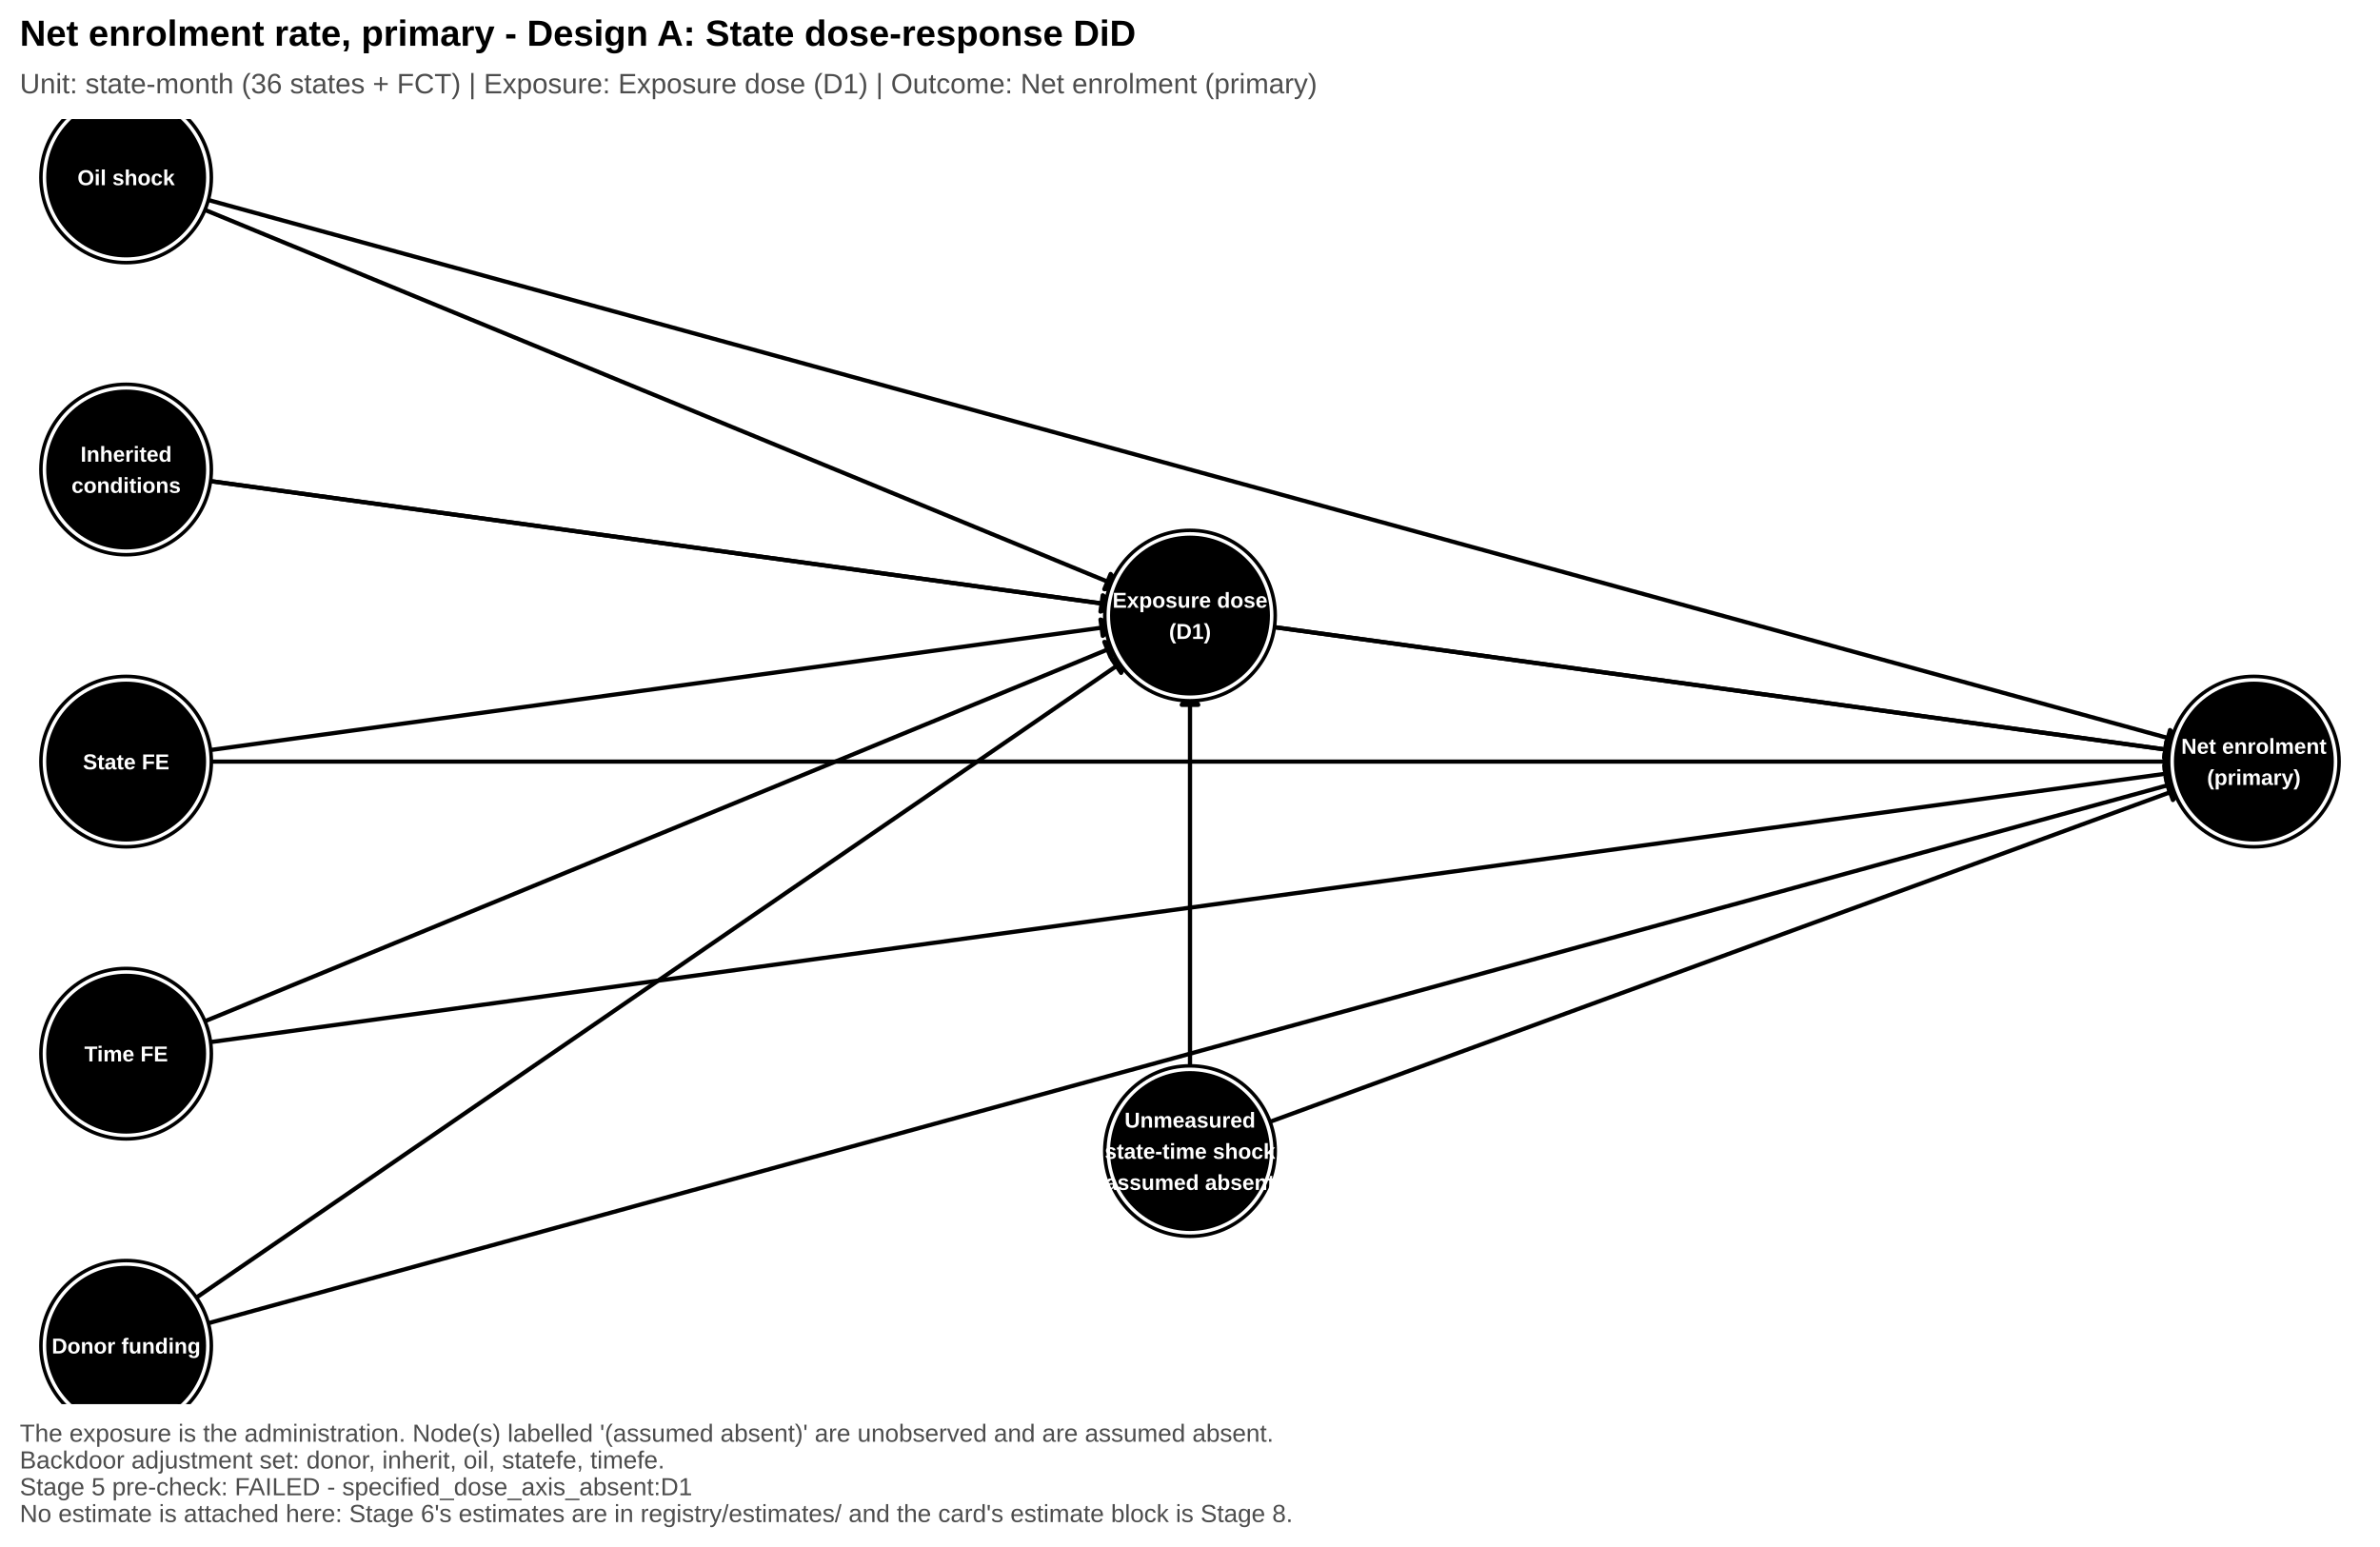
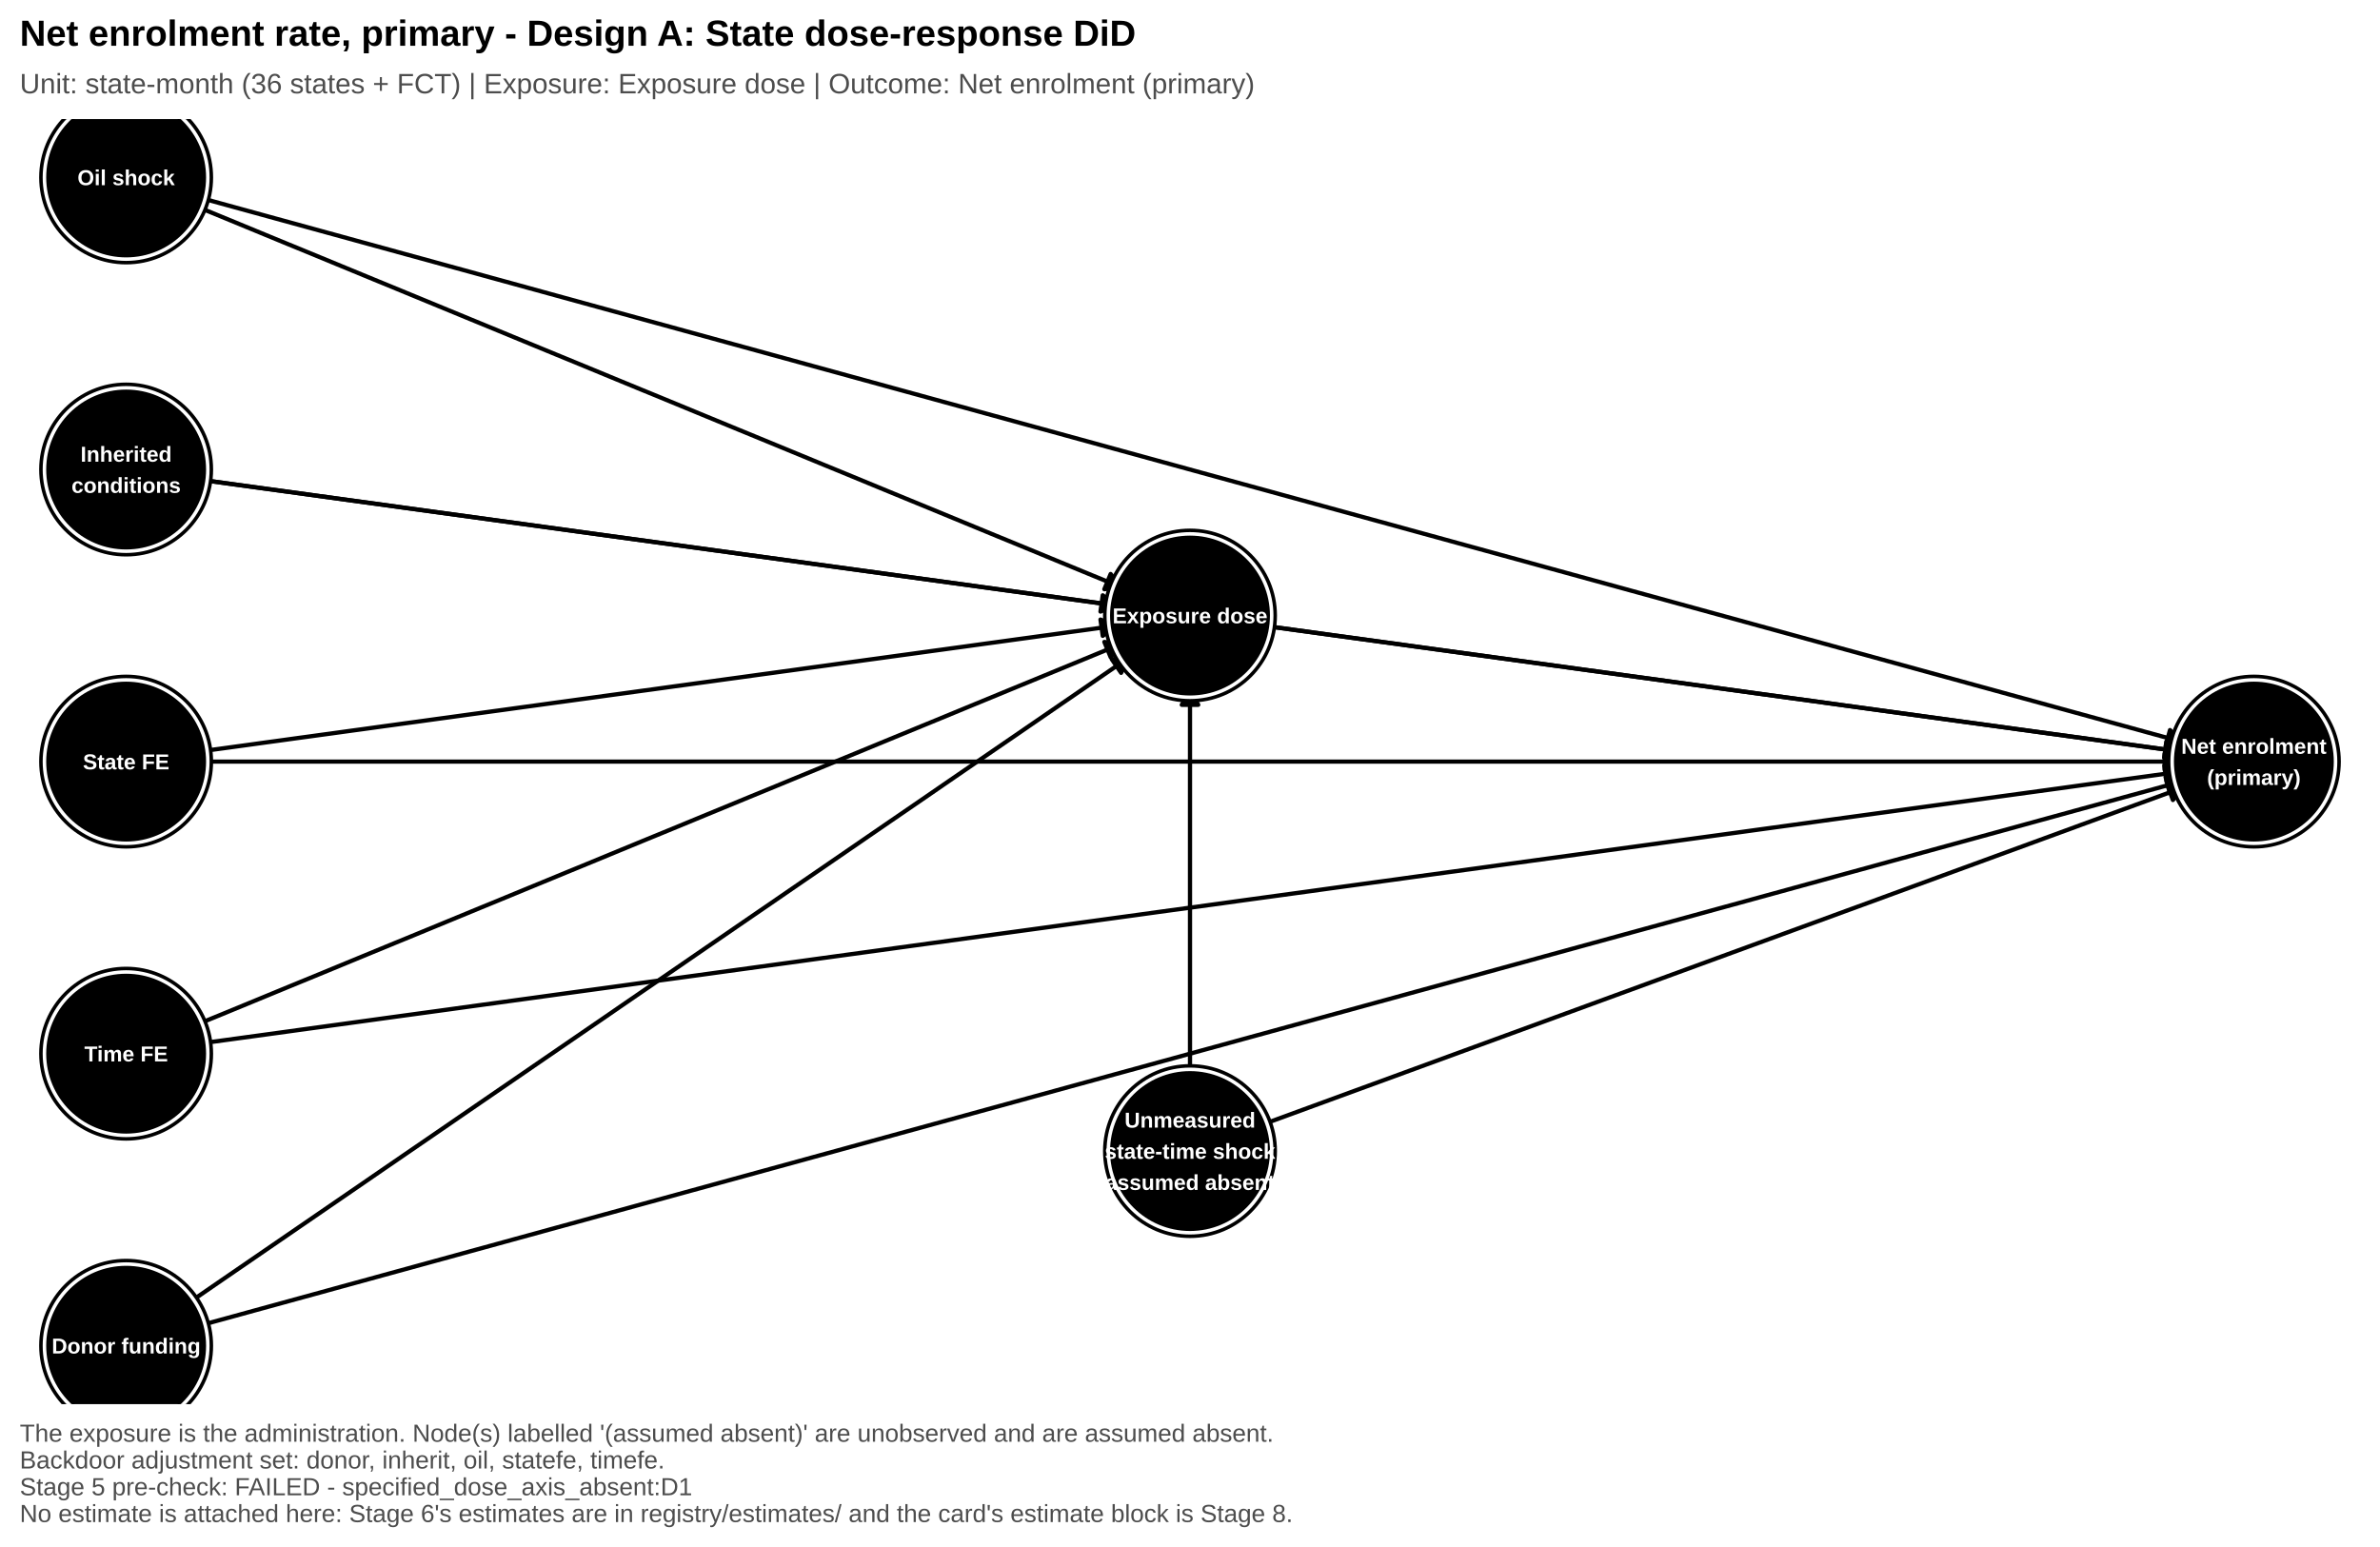
<svg xmlns="http://www.w3.org/2000/svg" width="720.00pt" height="468.00pt" viewBox="0 0 720.00 468.00">
  <g class="svglite">
    <defs>
      <style type="text/css">
    .svglite line, .svglite polyline, .svglite polygon, .svglite path, .svglite rect, .svglite circle {
      fill: none;
      stroke: #000000;
      stroke-linecap: round;
      stroke-linejoin: round;
      stroke-miterlimit: 10.00;
    }
    .svglite text {
      white-space: pre;
    }
    .svglite g.glyphgroup path {
      fill: inherit;
      stroke: none;
    }
  </style>
    </defs>
    <rect width="100%" height="100%" style="stroke: none; fill: #FFFFFF;" />
    <defs>
      <clipPath id="cpMC4wMHw3MjAuMDB8MC4wMHw0NjguMDA=">
        <rect x="0.00" y="0.00" width="720.00" height="468.00" />
      </clipPath>
    </defs>
    <g clip-path="url(#cpMC4wMHw3MjAuMDB8MC4wMHw0NjguMDA=)">
      <rect x="0.00" y="-0" width="720.00" height="468.00" style="stroke-width: 1.16; stroke: none; fill: #FFFFFF;" />
    </g>
    <defs>
      <clipPath id="cpNS45OHw3MTQuMDJ8MzYuMDF8NDI0Ljgw">
        <rect x="5.98" y="36.01" width="708.04" height="388.78" />
      </clipPath>
    </defs>
    <g clip-path="url(#cpNS45OHw3MTQuMDJ8MzYuMDF8NDI0Ljgw)">
      <polyline points="60.03,401.12 64.17,399.98 70.67,398.20 77.17,396.41 83.67,394.63 90.18,392.84 96.68,391.06 103.18,389.27 109.68,387.49 116.18,385.70 122.68,383.92 129.19,382.13 135.69,380.35 142.19,378.56 148.69,376.78 155.19,374.99 161.70,373.21 168.20,371.42 174.70,369.64 181.20,367.85 187.70,366.07 194.20,364.28 200.71,362.50 207.21,360.71 213.71,358.93 220.21,357.14 226.71,355.36 233.22,353.57 239.72,351.79 246.22,350.00 252.72,348.22 259.22,346.43 265.72,344.65 272.23,342.86 278.73,341.08 285.23,339.29 291.73,337.51 298.23,335.72 304.73,333.94 311.24,332.15 317.74,330.37 324.24,328.58 330.74,326.80 337.24,325.01 343.75,323.23 350.25,321.44 356.75,319.66 363.25,317.87 369.75,316.09 376.25,314.30 382.76,312.52 389.26,310.73 395.76,308.95 402.26,307.16 408.76,305.38 415.27,303.59 421.77,301.81 428.27,300.02 434.77,298.24 441.27,296.45 447.77,294.67 454.28,292.88 460.78,291.10 467.28,289.31 473.78,287.53 480.28,285.74 486.78,283.96 493.29,282.17 499.79,280.39 506.29,278.60 512.79,276.82 519.29,275.03 525.80,273.25 532.30,271.46 538.80,269.68 545.30,267.89 551.80,266.11 558.30,264.32 564.81,262.54 571.31,260.75 577.81,258.97 584.31,257.18 590.81,255.40 597.32,253.61 603.82,251.83 610.32,250.04 616.82,248.25 623.32,246.47 629.82,244.68 636.33,242.90 642.83,241.11 649.33,239.33 655.83,237.54 659.97,236.41 " style="stroke-width: 1.28; stroke-linecap: butt;" />
      <polygon points="656.47,239.95 659.97,236.41 655.15,235.15 " style="stroke-width: 1.28; stroke-linecap: butt; fill: #000000;" />
      <polyline points="56.86,394.29 57.67,393.74 60.92,391.51 64.17,389.27 67.42,387.04 70.67,384.81 73.92,382.58 77.17,380.35 80.42,378.12 83.67,375.89 86.92,373.66 90.18,371.42 93.43,369.19 96.68,366.96 99.93,364.73 103.18,362.50 106.43,360.27 109.68,358.04 112.93,355.80 116.18,353.57 119.43,351.34 122.68,349.11 125.94,346.88 129.19,344.65 132.44,342.42 135.69,340.19 138.94,337.95 142.19,335.72 145.44,333.49 148.69,331.26 151.94,329.03 155.19,326.80 158.44,324.57 161.70,322.33 164.95,320.10 168.20,317.87 171.45,315.64 174.70,313.41 177.95,311.18 181.20,308.95 184.45,306.72 187.70,304.48 190.95,302.25 194.20,300.02 197.46,297.79 200.71,295.56 203.96,293.33 207.21,291.10 210.46,288.86 213.71,286.63 216.96,284.40 220.21,282.17 223.46,279.94 226.71,277.71 229.96,275.48 233.22,273.25 236.47,271.01 239.72,268.78 242.97,266.55 246.22,264.32 249.47,262.09 252.72,259.86 255.97,257.63 259.22,255.40 262.47,253.16 265.72,250.93 268.97,248.70 272.23,246.47 275.48,244.24 278.73,242.01 281.98,239.78 285.23,237.54 288.48,235.31 291.73,233.08 294.98,230.85 298.23,228.62 301.48,226.39 304.73,224.16 307.99,221.93 311.24,219.69 314.49,217.46 317.74,215.23 320.99,213.00 324.24,210.77 327.49,208.54 330.74,206.31 333.99,204.07 337.24,201.84 340.49,199.61 341.30,199.06 " style="stroke-width: 1.28; stroke-linecap: butt;" />
      <polygon points="339.16,203.55 341.30,199.06 336.34,199.44 " style="stroke-width: 1.28; stroke-linecap: butt; fill: #000000;" />
      <polyline points="382.47,189.31 382.76,189.35 386.01,189.79 389.26,190.24 392.51,190.69 395.76,191.13 399.01,191.58 402.26,192.03 405.51,192.47 408.76,192.92 412.01,193.36 415.27,193.81 418.52,194.26 421.77,194.70 425.02,195.15 428.27,195.60 431.52,196.04 434.77,196.49 438.02,196.93 441.27,197.38 444.52,197.83 447.77,198.27 451.03,198.72 454.28,199.17 457.53,199.61 460.78,200.06 464.03,200.50 467.28,200.95 470.53,201.40 473.78,201.84 477.03,202.29 480.28,202.74 483.53,203.18 486.78,203.63 490.04,204.07 493.29,204.52 496.54,204.97 499.79,205.41 503.04,205.86 506.29,206.31 509.54,206.75 512.79,207.20 516.04,207.64 519.29,208.09 522.54,208.54 525.80,208.98 529.05,209.43 532.30,209.88 535.55,210.32 538.80,210.77 542.05,211.22 545.30,211.66 548.55,212.11 551.80,212.55 555.05,213.00 558.30,213.45 561.56,213.89 564.81,214.34 568.06,214.79 571.31,215.23 574.56,215.68 577.81,216.12 581.06,216.57 584.31,217.02 587.56,217.46 590.81,217.91 594.06,218.36 597.32,218.80 600.57,219.25 603.82,219.69 607.07,220.14 610.32,220.59 613.57,221.03 616.82,221.48 620.07,221.93 623.32,222.37 626.57,222.82 629.82,223.26 633.08,223.71 636.33,224.16 639.58,224.60 642.83,225.05 646.08,225.50 649.33,225.94 652.58,226.39 655.83,226.83 659.08,227.28 659.37,227.32 " style="stroke-width: 1.28; stroke-linecap: butt;" />
      <polygon points="654.76,229.20 659.37,227.32 655.44,224.27 " style="stroke-width: 1.28; stroke-linecap: butt; fill: #000000;" />
      <polyline points="60.63,145.13 64.17,145.61 70.67,146.51 77.17,147.40 83.67,148.29 90.18,149.18 96.68,150.08 103.18,150.97 109.68,151.86 116.18,152.75 122.68,153.65 129.19,154.54 135.69,155.43 142.19,156.32 148.69,157.22 155.19,158.11 161.70,159.00 168.20,159.89 174.70,160.79 181.20,161.68 187.70,162.57 194.20,163.46 200.71,164.36 207.21,165.25 213.71,166.14 220.21,167.03 226.71,167.93 233.22,168.82 239.72,169.71 246.22,170.61 252.72,171.50 259.22,172.39 265.72,173.28 272.23,174.18 278.73,175.07 285.23,175.96 291.73,176.85 298.23,177.75 304.73,178.64 311.24,179.53 317.74,180.42 324.24,181.32 330.74,182.21 337.24,183.10 343.75,183.99 350.25,184.89 356.75,185.78 363.25,186.67 369.75,187.56 376.25,188.46 382.76,189.35 389.26,190.24 395.76,191.13 402.26,192.03 408.76,192.92 415.27,193.81 421.77,194.70 428.27,195.60 434.77,196.49 441.27,197.38 447.77,198.27 454.28,199.17 460.78,200.06 467.28,200.95 473.78,201.84 480.28,202.74 486.78,203.63 493.29,204.52 499.79,205.41 506.29,206.31 512.79,207.20 519.29,208.09 525.80,208.98 532.30,209.88 538.80,210.77 545.30,211.66 551.80,212.55 558.30,213.45 564.81,214.34 571.31,215.23 577.81,216.12 584.31,217.02 590.81,217.91 597.32,218.80 603.82,219.69 610.32,220.59 616.82,221.48 623.32,222.37 629.82,223.26 636.33,224.16 642.83,225.05 649.33,225.94 655.83,226.83 659.37,227.32 " style="stroke-width: 1.28; stroke-linecap: butt;" />
      <polygon points="654.76,229.20 659.37,227.32 655.44,224.27 " style="stroke-width: 1.28; stroke-linecap: butt; fill: #000000;" />
      <polyline points="60.63,145.13 60.92,145.17 64.17,145.61 67.42,146.06 70.67,146.51 73.92,146.95 77.17,147.40 80.42,147.85 83.67,148.29 86.92,148.74 90.18,149.18 93.43,149.63 96.68,150.08 99.93,150.52 103.18,150.97 106.43,151.42 109.68,151.86 112.93,152.31 116.18,152.75 119.43,153.20 122.68,153.65 125.94,154.09 129.19,154.54 132.44,154.99 135.69,155.43 138.94,155.88 142.19,156.32 145.44,156.77 148.69,157.22 151.94,157.66 155.19,158.11 158.44,158.56 161.70,159.00 164.95,159.45 168.20,159.89 171.45,160.34 174.70,160.79 177.95,161.23 181.20,161.68 184.45,162.13 187.70,162.57 190.95,163.02 194.20,163.46 197.46,163.91 200.71,164.36 203.96,164.80 207.21,165.25 210.46,165.70 213.71,166.14 216.96,166.59 220.21,167.03 223.46,167.48 226.71,167.93 229.96,168.37 233.22,168.82 236.47,169.27 239.72,169.71 242.97,170.16 246.22,170.61 249.47,171.05 252.72,171.50 255.97,171.94 259.22,172.39 262.47,172.84 265.72,173.28 268.97,173.73 272.23,174.18 275.48,174.62 278.73,175.07 281.98,175.51 285.23,175.96 288.48,176.41 291.73,176.85 294.98,177.30 298.23,177.75 301.48,178.19 304.73,178.64 307.99,179.08 311.24,179.53 314.49,179.98 317.74,180.42 320.99,180.87 324.24,181.32 327.49,181.76 330.74,182.21 333.99,182.65 337.24,183.10 337.53,183.14 " style="stroke-width: 1.28; stroke-linecap: butt;" />
      <polygon points="332.92,185.02 337.53,183.14 333.60,180.09 " style="stroke-width: 1.28; stroke-linecap: butt; fill: #000000;" />
      <polyline points="60.03,59.69 64.17,60.82 70.67,62.61 77.17,64.39 83.67,66.18 90.18,67.96 96.68,69.75 103.18,71.53 109.68,73.32 116.18,75.10 122.68,76.89 129.19,78.67 135.69,80.46 142.19,82.24 148.69,84.03 155.19,85.81 161.70,87.60 168.20,89.39 174.70,91.17 181.20,92.96 187.70,94.74 194.20,96.53 200.71,98.31 207.21,100.10 213.71,101.88 220.21,103.67 226.71,105.45 233.22,107.24 239.72,109.02 246.22,110.81 252.72,112.59 259.22,114.38 265.72,116.16 272.23,117.95 278.73,119.73 285.23,121.52 291.73,123.30 298.23,125.09 304.73,126.87 311.24,128.66 317.74,130.44 324.24,132.23 330.74,134.01 337.24,135.80 343.75,137.58 350.25,139.37 356.75,141.15 363.25,142.94 369.75,144.72 376.25,146.51 382.76,148.29 389.26,150.08 395.76,151.86 402.26,153.65 408.76,155.43 415.27,157.22 421.77,159.00 428.27,160.79 434.77,162.57 441.27,164.36 447.77,166.14 454.28,167.93 460.78,169.71 467.28,171.50 473.78,173.28 480.28,175.07 486.78,176.85 493.29,178.64 499.79,180.42 506.29,182.21 512.79,183.99 519.29,185.78 525.80,187.56 532.30,189.35 538.80,191.13 545.30,192.92 551.80,194.70 558.30,196.49 564.81,198.27 571.31,200.06 577.81,201.84 584.31,203.63 590.81,205.41 597.32,207.20 603.82,208.98 610.32,210.77 616.82,212.55 623.32,214.34 629.82,216.12 636.33,217.91 642.83,219.69 649.33,221.48 655.83,223.26 659.97,224.40 " style="stroke-width: 1.28; stroke-linecap: butt;" />
      <polygon points="655.15,225.66 659.97,224.40 656.47,220.86 " style="stroke-width: 1.28; stroke-linecap: butt; fill: #000000;" />
      <polyline points="59.13,62.32 60.92,63.06 64.17,64.39 67.42,65.73 70.67,67.07 73.92,68.41 77.17,69.75 80.42,71.09 83.67,72.43 86.92,73.77 90.18,75.10 93.43,76.44 96.68,77.78 99.93,79.12 103.18,80.46 106.43,81.80 109.68,83.14 112.93,84.48 116.18,85.81 119.43,87.15 122.68,88.49 125.94,89.83 129.19,91.17 132.44,92.51 135.69,93.85 138.94,95.19 142.19,96.53 145.44,97.86 148.69,99.20 151.94,100.54 155.19,101.88 158.44,103.22 161.70,104.56 164.95,105.90 168.20,107.24 171.45,108.57 174.70,109.91 177.95,111.25 181.20,112.59 184.45,113.93 187.70,115.27 190.95,116.61 194.20,117.95 197.46,119.28 200.71,120.62 203.96,121.96 207.21,123.30 210.46,124.64 213.71,125.98 216.96,127.32 220.21,128.66 223.46,130.00 226.71,131.33 229.96,132.67 233.22,134.01 236.47,135.35 239.72,136.69 242.97,138.03 246.22,139.37 249.47,140.71 252.72,142.04 255.97,143.38 259.22,144.72 262.47,146.06 265.72,147.40 268.97,148.74 272.23,150.08 275.48,151.42 278.73,152.75 281.98,154.09 285.23,155.43 288.48,156.77 291.73,158.11 294.98,159.45 298.23,160.79 301.48,162.13 304.73,163.46 307.99,164.80 311.24,166.14 314.49,167.48 317.74,168.82 320.99,170.16 324.24,171.50 327.49,172.84 330.74,174.18 333.99,175.51 337.24,176.85 339.03,177.59 " style="stroke-width: 1.28; stroke-linecap: butt;" />
      <polygon points="334.09,178.25 339.03,177.59 335.99,173.64 " style="stroke-width: 1.28; stroke-linecap: butt; fill: #000000;" />
      <polyline points="60.84,230.40 64.17,230.40 70.67,230.40 77.17,230.40 83.67,230.40 90.18,230.40 96.68,230.40 103.18,230.40 109.68,230.40 116.18,230.40 122.68,230.40 129.19,230.40 135.69,230.40 142.19,230.40 148.69,230.40 155.19,230.40 161.70,230.40 168.20,230.40 174.70,230.40 181.20,230.40 187.70,230.40 194.20,230.40 200.71,230.40 207.21,230.40 213.71,230.40 220.21,230.40 226.71,230.40 233.22,230.40 239.72,230.40 246.22,230.40 252.72,230.40 259.22,230.40 265.72,230.40 272.23,230.40 278.73,230.40 285.23,230.40 291.73,230.40 298.23,230.40 304.73,230.40 311.24,230.40 317.74,230.40 324.24,230.40 330.74,230.40 337.24,230.40 343.75,230.40 350.25,230.40 356.75,230.40 363.25,230.40 369.75,230.40 376.25,230.40 382.76,230.40 389.26,230.40 395.76,230.40 402.26,230.40 408.76,230.40 415.27,230.40 421.77,230.40 428.27,230.40 434.77,230.40 441.27,230.40 447.77,230.40 454.28,230.40 460.78,230.40 467.28,230.40 473.78,230.40 480.28,230.40 486.78,230.40 493.29,230.40 499.79,230.40 506.29,230.40 512.79,230.40 519.29,230.40 525.80,230.40 532.30,230.40 538.80,230.40 545.30,230.40 551.80,230.40 558.30,230.40 564.81,230.40 571.31,230.40 577.81,230.40 584.31,230.40 590.81,230.40 597.32,230.40 603.82,230.40 610.32,230.40 616.82,230.40 623.32,230.40 629.82,230.40 636.33,230.40 642.83,230.40 649.33,230.40 655.83,230.40 659.16,230.40 " style="stroke-width: 1.28; stroke-linecap: butt;" />
      <polygon points="654.85,232.90 659.16,230.40 654.85,227.91 " style="stroke-width: 1.28; stroke-linecap: butt; fill: #000000;" />
      <polyline points="60.63,227.32 60.92,227.28 64.17,226.83 67.42,226.39 70.67,225.94 73.92,225.50 77.17,225.05 80.42,224.60 83.67,224.16 86.92,223.71 90.18,223.26 93.43,222.82 96.68,222.37 99.93,221.93 103.18,221.48 106.43,221.03 109.68,220.59 112.93,220.14 116.18,219.69 119.43,219.25 122.68,218.80 125.94,218.36 129.19,217.91 132.44,217.46 135.69,217.02 138.94,216.57 142.19,216.12 145.44,215.68 148.69,215.23 151.94,214.79 155.19,214.34 158.44,213.89 161.70,213.45 164.95,213.00 168.20,212.55 171.45,212.11 174.70,211.66 177.95,211.22 181.20,210.77 184.45,210.32 187.70,209.88 190.95,209.43 194.20,208.98 197.46,208.54 200.71,208.09 203.96,207.64 207.21,207.20 210.46,206.75 213.71,206.31 216.96,205.86 220.21,205.41 223.46,204.97 226.71,204.52 229.96,204.07 233.22,203.63 236.47,203.18 239.72,202.74 242.97,202.29 246.22,201.84 249.47,201.40 252.72,200.95 255.97,200.50 259.22,200.06 262.47,199.61 265.72,199.17 268.97,198.72 272.23,198.27 275.48,197.83 278.73,197.38 281.98,196.93 285.23,196.49 288.48,196.04 291.73,195.60 294.98,195.15 298.23,194.70 301.48,194.26 304.73,193.81 307.99,193.36 311.24,192.92 314.49,192.47 317.74,192.03 320.99,191.58 324.24,191.13 327.49,190.69 330.74,190.24 333.99,189.79 337.24,189.35 337.53,189.31 " style="stroke-width: 1.28; stroke-linecap: butt;" />
      <polygon points="333.60,192.36 337.53,189.31 332.92,187.43 " style="stroke-width: 1.28; stroke-linecap: butt; fill: #000000;" />
      <polyline points="60.63,315.68 64.17,315.19 70.67,314.30 77.17,313.41 83.67,312.52 90.18,311.62 96.68,310.73 103.18,309.84 109.68,308.95 116.18,308.05 122.68,307.16 129.19,306.27 135.69,305.38 142.19,304.48 148.69,303.59 155.19,302.70 161.70,301.81 168.20,300.91 174.70,300.02 181.20,299.13 187.70,298.24 194.20,297.34 200.71,296.45 207.21,295.56 213.71,294.67 220.21,293.77 226.71,292.88 233.22,291.99 239.72,291.10 246.22,290.20 252.72,289.31 259.22,288.42 265.72,287.53 272.23,286.63 278.73,285.74 285.23,284.85 291.73,283.96 298.23,283.06 304.73,282.17 311.24,281.28 317.74,280.39 324.24,279.49 330.74,278.60 337.24,277.71 343.75,276.82 350.25,275.92 356.75,275.03 363.25,274.14 369.75,273.25 376.25,272.35 382.76,271.46 389.26,270.57 395.76,269.68 402.26,268.78 408.76,267.89 415.27,267.00 421.77,266.11 428.27,265.21 434.77,264.32 441.27,263.43 447.77,262.54 454.28,261.64 460.78,260.75 467.28,259.86 473.78,258.97 480.28,258.07 486.78,257.18 493.29,256.29 499.79,255.40 506.29,254.50 512.79,253.61 519.29,252.72 525.80,251.83 532.30,250.93 538.80,250.04 545.30,249.15 551.80,248.25 558.30,247.36 564.81,246.47 571.31,245.58 577.81,244.68 584.31,243.79 590.81,242.90 597.32,242.01 603.82,241.11 610.32,240.22 616.82,239.33 623.32,238.44 629.82,237.54 636.33,236.65 642.83,235.76 649.33,234.87 655.83,233.97 659.37,233.49 " style="stroke-width: 1.28; stroke-linecap: butt;" />
      <polygon points="655.44,236.54 659.37,233.49 654.76,231.61 " style="stroke-width: 1.28; stroke-linecap: butt; fill: #000000;" />
      <polyline points="59.13,310.13 60.92,309.39 64.17,308.05 67.42,306.72 70.67,305.38 73.92,304.04 77.17,302.70 80.42,301.36 83.67,300.02 86.92,298.68 90.18,297.34 93.43,296.01 96.68,294.67 99.93,293.33 103.18,291.99 106.43,290.65 109.68,289.31 112.93,287.97 116.18,286.63 119.43,285.29 122.68,283.96 125.94,282.62 129.19,281.28 132.44,279.94 135.69,278.60 138.94,277.26 142.19,275.92 145.44,274.58 148.69,273.25 151.94,271.91 155.19,270.57 158.44,269.23 161.70,267.89 164.95,266.55 168.20,265.21 171.45,263.87 174.70,262.54 177.95,261.20 181.20,259.86 184.45,258.52 187.70,257.18 190.95,255.84 194.20,254.50 197.46,253.16 200.71,251.83 203.96,250.49 207.21,249.15 210.46,247.81 213.71,246.47 216.96,245.13 220.21,243.79 223.46,242.45 226.71,241.11 229.96,239.78 233.22,238.44 236.47,237.10 239.72,235.76 242.97,234.42 246.22,233.08 249.47,231.74 252.72,230.40 255.97,229.07 259.22,227.73 262.47,226.39 265.72,225.05 268.97,223.71 272.23,222.37 275.48,221.03 278.73,219.69 281.98,218.36 285.23,217.02 288.48,215.68 291.73,214.34 294.98,213.00 298.23,211.66 301.48,210.32 304.73,208.98 307.99,207.64 311.24,206.31 314.49,204.97 317.74,203.63 320.99,202.29 324.24,200.95 327.49,199.61 330.74,198.27 333.99,196.93 337.24,195.60 339.03,194.86 " style="stroke-width: 1.28; stroke-linecap: butt;" />
      <polygon points="335.99,198.81 339.03,194.86 334.09,194.20 " style="stroke-width: 1.28; stroke-linecap: butt; fill: #000000;" />
      <polyline points="381.30,340.42 382.76,339.89 386.01,338.70 389.26,337.51 392.51,336.32 395.76,335.13 399.01,333.94 402.26,332.75 405.51,331.56 408.76,330.37 412.01,329.18 415.27,327.99 418.52,326.80 421.77,325.61 425.02,324.42 428.27,323.23 431.52,322.04 434.77,320.85 438.02,319.66 441.27,318.47 444.52,317.28 447.77,316.09 451.03,314.90 454.28,313.71 457.53,312.52 460.78,311.33 464.03,310.14 467.28,308.95 470.53,307.76 473.78,306.57 477.03,305.38 480.28,304.19 483.53,303.00 486.78,301.81 490.04,300.62 493.29,299.43 496.54,298.24 499.79,297.05 503.04,295.86 506.29,294.67 509.54,293.48 512.79,292.29 516.04,291.10 519.29,289.91 522.54,288.72 525.80,287.53 529.05,286.34 532.30,285.15 535.55,283.96 538.80,282.77 542.05,281.58 545.30,280.39 548.55,279.20 551.80,278.01 555.05,276.82 558.30,275.63 561.56,274.44 564.81,273.25 568.06,272.06 571.31,270.87 574.56,269.68 577.81,268.49 581.06,267.30 584.31,266.11 587.56,264.92 590.81,263.73 594.06,262.54 597.32,261.35 600.57,260.16 603.82,258.97 607.07,257.78 610.32,256.59 613.57,255.40 616.82,254.21 620.07,253.02 623.32,251.83 626.57,250.64 629.82,249.44 633.08,248.25 636.33,247.06 639.58,245.87 642.83,244.68 646.08,243.49 649.33,242.30 652.58,241.11 655.83,239.92 659.08,238.73 660.54,238.20 " style="stroke-width: 1.28; stroke-linecap: butt;" />
      <polygon points="657.35,242.02 660.54,238.20 655.64,237.34 " style="stroke-width: 1.28; stroke-linecap: butt; fill: #000000;" />
      <polyline points="360.00,325.54 360.00,325.31 360.00,323.67 360.00,322.04 360.00,320.40 360.00,318.76 360.00,317.13 360.00,315.49 360.00,313.86 360.00,312.22 360.00,310.58 360.00,308.95 360.00,307.31 360.00,305.67 360.00,304.04 360.00,302.40 360.00,300.77 360.00,299.13 360.00,297.49 360.00,295.86 360.00,294.22 360.00,292.58 360.00,290.95 360.00,289.31 360.00,287.67 360.00,286.04 360.00,284.40 360.00,282.77 360.00,281.13 360.00,279.49 360.00,277.86 360.00,276.22 360.00,274.58 360.00,272.95 360.00,271.31 360.00,269.68 360.00,268.04 360.00,266.40 360.00,264.77 360.00,263.13 360.00,261.49 360.00,259.86 360.00,258.22 360.00,256.59 360.00,254.95 360.00,253.31 360.00,251.68 360.00,250.04 360.00,248.40 360.00,246.77 360.00,245.13 360.00,243.49 360.00,241.86 360.00,240.22 360.00,238.59 360.00,236.95 360.00,235.31 360.00,233.68 360.00,232.04 360.00,230.40 360.00,228.77 360.00,227.13 360.00,225.50 360.00,223.86 360.00,222.22 360.00,220.59 360.00,218.95 360.00,217.31 360.00,215.68 360.00,214.04 360.00,212.41 360.00,210.77 360.00,209.13 360.00,208.90 " style="stroke-width: 1.28; stroke-linecap: butt;" />
      <polygon points="362.49,213.22 360.00,208.90 357.51,213.22 " style="stroke-width: 1.28; stroke-linecap: butt; fill: #000000;" />
      <circle cx="681.84" cy="230.40" r="25.96" style="stroke-width: 0.71; fill: #000000;" />
      <circle cx="38.16" cy="407.12" r="25.96" style="stroke-width: 0.71; fill: #000000;" />
      <circle cx="360.00" cy="186.22" r="25.96" style="stroke-width: 0.71; fill: #000000;" />
      <circle cx="38.16" cy="142.04" r="25.96" style="stroke-width: 0.71; fill: #000000;" />
      <circle cx="38.16" cy="53.68" r="25.96" style="stroke-width: 0.71; fill: #000000;" />
      <circle cx="38.16" cy="230.40" r="25.96" style="stroke-width: 0.71; fill: #000000;" />
      <circle cx="38.16" cy="318.76" r="25.96" style="stroke-width: 0.71; fill: #000000;" />
      <circle cx="360.00" cy="348.22" r="25.96" style="stroke-width: 0.71; fill: #000000;" />
      <circle cx="681.84" cy="230.40" r="24.89" style="stroke-width: 0.71; stroke: #FFFFFF; fill: #FFFFFF;" />
      <circle cx="38.16" cy="407.12" r="24.89" style="stroke-width: 0.71; stroke: #FFFFFF; fill: #FFFFFF;" />
      <circle cx="360.00" cy="186.22" r="24.89" style="stroke-width: 0.71; stroke: #FFFFFF; fill: #FFFFFF;" />
      <circle cx="38.16" cy="142.04" r="24.89" style="stroke-width: 0.71; stroke: #FFFFFF; fill: #FFFFFF;" />
      <circle cx="38.16" cy="53.68" r="24.89" style="stroke-width: 0.71; stroke: #FFFFFF; fill: #FFFFFF;" />
      <circle cx="38.16" cy="230.40" r="24.89" style="stroke-width: 0.71; stroke: #FFFFFF; fill: #FFFFFF;" />
      <circle cx="38.16" cy="318.76" r="24.89" style="stroke-width: 0.71; stroke: #FFFFFF; fill: #FFFFFF;" />
      <circle cx="360.00" cy="348.22" r="24.89" style="stroke-width: 0.71; stroke: #FFFFFF; fill: #FFFFFF;" />
      <circle cx="681.84" cy="230.40" r="23.83" style="stroke-width: 0.71; fill: #000000;" />
      <circle cx="38.16" cy="407.12" r="23.83" style="stroke-width: 0.71; fill: #000000;" />
      <circle cx="360.00" cy="186.22" r="23.83" style="stroke-width: 0.71; fill: #000000;" />
      <circle cx="38.16" cy="142.04" r="23.83" style="stroke-width: 0.71; fill: #000000;" />
      <circle cx="38.16" cy="53.68" r="23.83" style="stroke-width: 0.71; fill: #000000;" />
      <circle cx="38.16" cy="230.40" r="23.83" style="stroke-width: 0.71; fill: #000000;" />
      <circle cx="38.16" cy="318.76" r="23.83" style="stroke-width: 0.71; fill: #000000;" />
      <circle cx="360.00" cy="348.22" r="23.83" style="stroke-width: 0.71; fill: #000000;" />
      <text x="681.84" y="228.03" text-anchor="middle" style="font-size: 6.54px; font-weight: bold;fill: #FFFFFF; font-family: &quot;Arial&quot;;" textLength="43.88px" lengthAdjust="spacingAndGlyphs">Net enrolment</text>
      <text x="681.84" y="237.46" text-anchor="middle" style="font-size: 6.54px; font-weight: bold;fill: #FFFFFF; font-family: &quot;Arial&quot;;" textLength="28.30px" lengthAdjust="spacingAndGlyphs">(primary)</text>
      <text x="38.16" y="409.46" text-anchor="middle" style="font-size: 6.54px; font-weight: bold;fill: #FFFFFF; font-family: &quot;Arial&quot;;" textLength="44.94px" lengthAdjust="spacingAndGlyphs">Donor funding</text>
-       <text x="360.00" y="183.85" text-anchor="middle" style="font-size: 6.54px; font-weight: bold;fill: #FFFFFF; font-family: &quot;Arial&quot;;" textLength="46.77px" lengthAdjust="spacingAndGlyphs">Exposure dose</text>
-       <text x="360.00" y="193.28" text-anchor="middle" style="font-size: 6.54px; font-weight: bold;fill: #FFFFFF; font-family: &quot;Arial&quot;;" textLength="12.69px" lengthAdjust="spacingAndGlyphs">(D1)</text>
+       <text x="360.00" y="188.56" text-anchor="middle" style="font-size: 6.54px; font-weight: bold;fill: #FFFFFF; font-family: &quot;Arial&quot;;" textLength="46.77px" lengthAdjust="spacingAndGlyphs">Exposure dose</text>
      <text x="38.16" y="139.67" text-anchor="middle" style="font-size: 6.54px; font-weight: bold;fill: #FFFFFF; font-family: &quot;Arial&quot;;" textLength="27.55px" lengthAdjust="spacingAndGlyphs">Inherited</text>
      <text x="38.16" y="149.10" text-anchor="middle" style="font-size: 6.54px; font-weight: bold;fill: #FFFFFF; font-family: &quot;Arial&quot;;" textLength="32.97px" lengthAdjust="spacingAndGlyphs">conditions</text>
      <text x="38.16" y="56.02" text-anchor="middle" style="font-size: 6.54px; font-weight: bold;fill: #FFFFFF; font-family: &quot;Arial&quot;;" textLength="29.36px" lengthAdjust="spacingAndGlyphs">Oil shock</text>
      <text x="38.16" y="232.74" text-anchor="middle" style="font-size: 6.54px; font-weight: bold;fill: #FFFFFF; font-family: &quot;Arial&quot;;" textLength="26.11px" lengthAdjust="spacingAndGlyphs">State FE</text>
      <text x="38.16" y="321.10" text-anchor="middle" style="font-size: 6.54px; font-weight: bold;fill: #FFFFFF; font-family: &quot;Arial&quot;;" textLength="25.27px" lengthAdjust="spacingAndGlyphs">Time FE</text>
      <text x="360.00" y="341.13" text-anchor="middle" style="font-size: 6.54px; font-weight: bold;fill: #FFFFFF; font-family: &quot;Arial&quot;;" textLength="39.53px" lengthAdjust="spacingAndGlyphs">Unmeasured</text>
      <text x="360.00" y="350.56" text-anchor="middle" style="font-size: 6.54px; font-weight: bold;fill: #FFFFFF; font-family: &quot;Arial&quot;;" textLength="51.47px" lengthAdjust="spacingAndGlyphs">state-time shock</text>
      <text x="360.00" y="359.98" text-anchor="middle" style="font-size: 6.54px; font-weight: bold;fill: #FFFFFF; font-family: &quot;Arial&quot;;" textLength="55.45px" lengthAdjust="spacingAndGlyphs">(assumed absent)</text>
    </g>
    <g clip-path="url(#cpMC4wMHw3MjAuMDB8MC4wMHw0NjguMDA=)">
-       <text x="5.98" y="28.24" style="font-size: 8.50px;fill: #4D4D4D; font-family: &quot;Arial&quot;;" textLength="402.06px" lengthAdjust="spacingAndGlyphs">Unit: state-month (36 states + FCT)  |  Exposure: Exposure dose (D1)  |  Outcome: Net enrolment (primary)</text>
+       <text x="5.98" y="28.24" style="font-size: 8.50px;fill: #4D4D4D; font-family: &quot;Arial&quot;;" textLength="383.17px" lengthAdjust="spacingAndGlyphs">Unit: state-month (36 states + FCT)  |  Exposure: Exposure dose  |  Outcome: Net enrolment (primary)</text>
      <text x="5.98" y="13.85" style="font-size: 11.00px; font-weight: bold; font-family: &quot;Arial&quot;;" textLength="337.75px" lengthAdjust="spacingAndGlyphs">Net enrolment rate, primary - Design A: State dose-response DiD</text>
      <text x="5.98" y="436.15" style="font-size: 7.50px;fill: #4D4D4D; font-family: &quot;Arial&quot;;" textLength="379.33px" lengthAdjust="spacingAndGlyphs">The exposure is the administration. Node(s) labelled '(assumed absent)' are unobserved and are assumed absent.</text>
      <text x="5.98" y="444.25" style="font-size: 7.50px;fill: #4D4D4D; font-family: &quot;Arial&quot;;" textLength="195.05px" lengthAdjust="spacingAndGlyphs">Backdoor adjustment set: donor, inherit, oil, statefe, timefe.</text>
      <text x="5.98" y="452.35" style="font-size: 7.50px;fill: #4D4D4D; font-family: &quot;Arial&quot;;" textLength="203.44px" lengthAdjust="spacingAndGlyphs">Stage 5 pre-check: FAILED - specified_dose_axis_absent:D1</text>
      <text x="5.98" y="460.45" style="font-size: 7.50px;fill: #4D4D4D; font-family: &quot;Arial&quot;;" textLength="385.05px" lengthAdjust="spacingAndGlyphs">No estimate is attached here: Stage 6's estimates are in registry/estimates/ and the card's estimate block is Stage 8.</text>
    </g>
  </g>
</svg>
